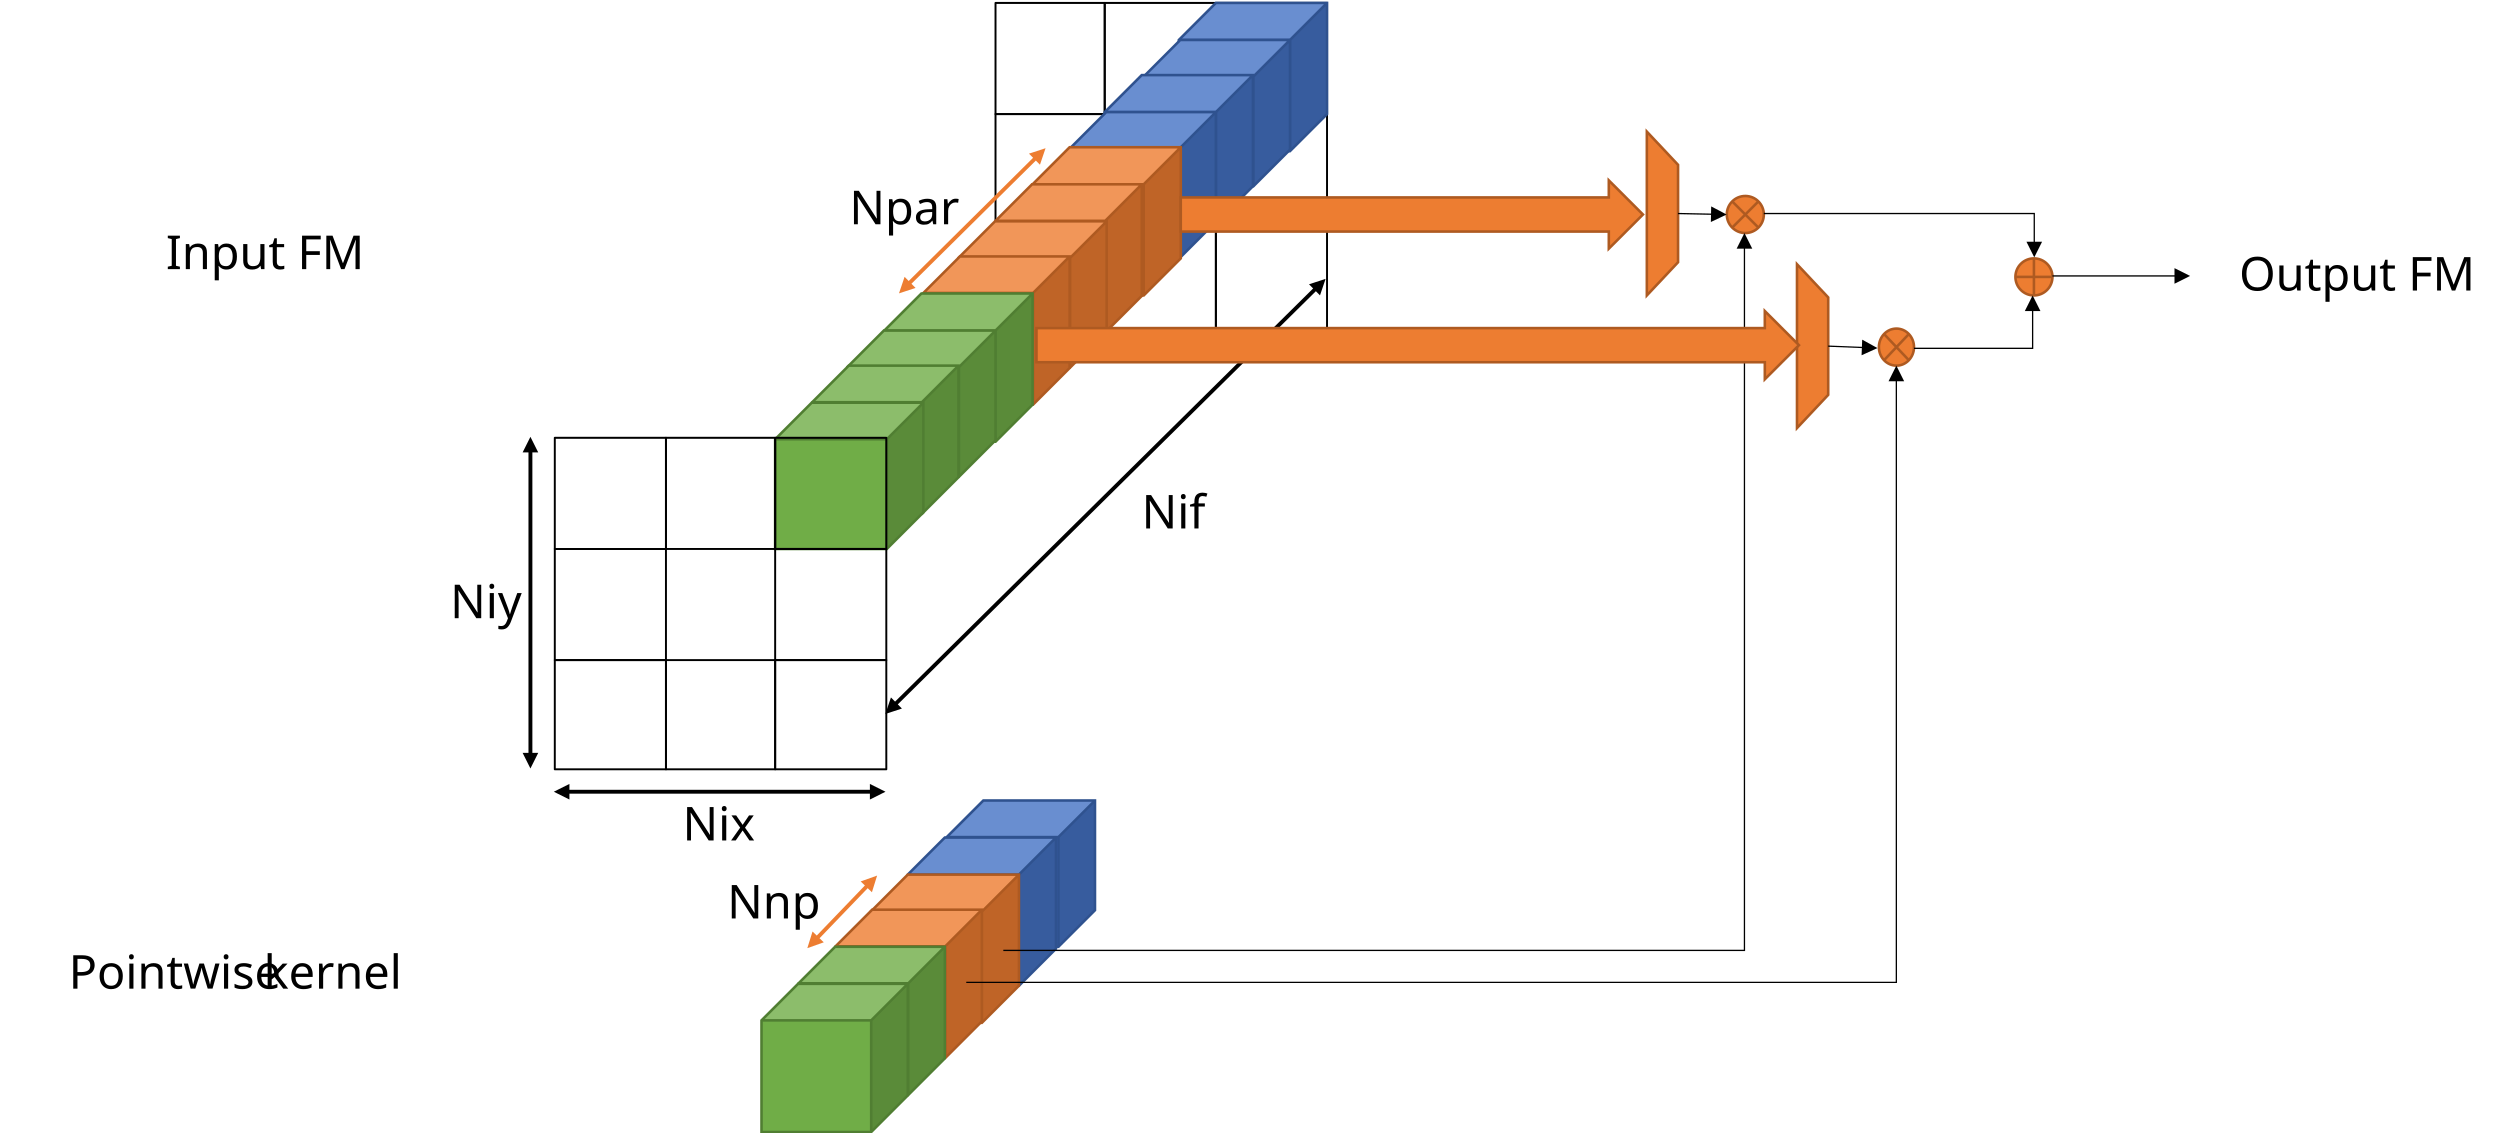
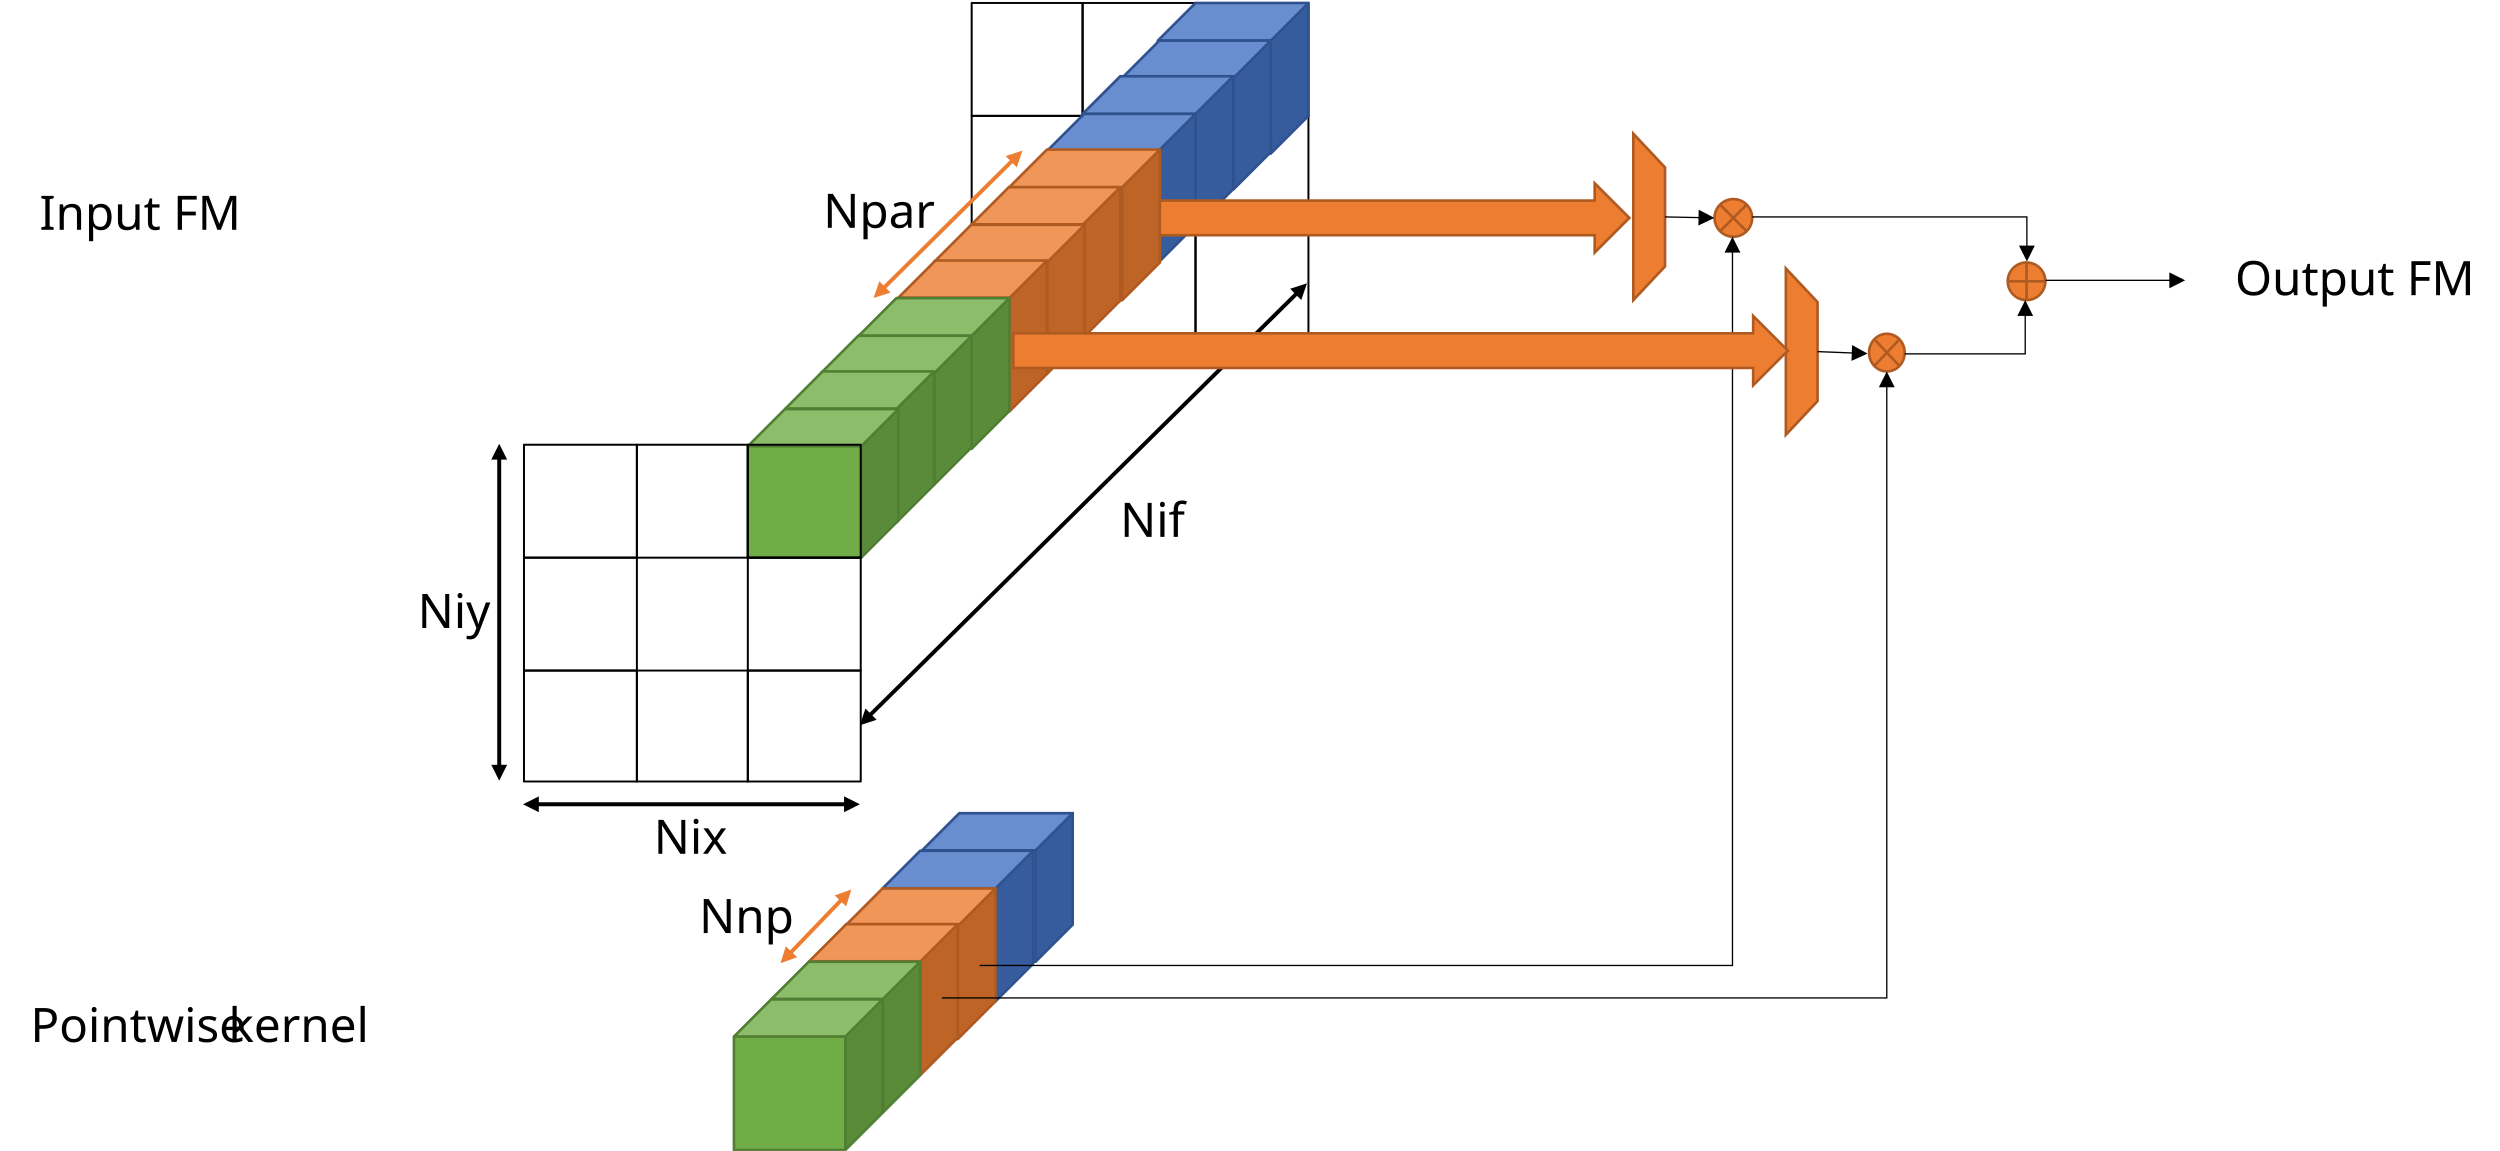
- <svg xmlns="http://www.w3.org/2000/svg" width="1282" height="581" overflow="hidden">
+ <svg xmlns="http://www.w3.org/2000/svg" width="1262" height="581" overflow="hidden">
  <defs>
    <clipPath id="clip0">
-       <path d="M-1 102 1281 102 1281 683-1 683Z" fill-rule="evenodd" clip-rule="evenodd" />
+       <path d="M19 102 1281 102 1281 683 19 683Z" fill-rule="evenodd" clip-rule="evenodd" />
    </clipPath>
  </defs>
-   <g clip-path="url(#clip0)" transform="translate(1 -102)">
+   <g clip-path="url(#clip0)" transform="translate(-19 -102)">
    <rect x="509.5" y="103.5" width="56" height="57" stroke="#000000" stroke-linejoin="round" stroke-miterlimit="10" fill="none" />
    <rect x="565.5" y="103.5" width="57" height="57" stroke="#000000" stroke-linejoin="round" stroke-miterlimit="10" fill="none" />
    <rect x="622.5" y="103.5" width="57" height="57" stroke="#000000" stroke-linejoin="round" stroke-miterlimit="10" fill="none" />
    <rect x="509.5" y="160.5" width="56" height="56" stroke="#000000" stroke-linejoin="round" stroke-miterlimit="10" fill="none" />
    <rect x="565.5" y="160.5" width="57" height="56" stroke="#000000" stroke-linejoin="round" stroke-miterlimit="10" fill="none" />
    <rect x="622.5" y="160.5" width="57" height="56" stroke="#000000" stroke-linejoin="round" stroke-miterlimit="10" fill="none" />
    <rect x="509.5" y="216.5" width="56" height="57" stroke="#000000" stroke-linejoin="round" stroke-miterlimit="10" fill="none" />
    <rect x="565.5" y="216.5" width="57" height="57" stroke="#000000" stroke-linejoin="round" stroke-miterlimit="10" fill="none" />
    <rect x="622.5" y="216.5" width="57" height="57" stroke="#000000" stroke-linejoin="round" stroke-miterlimit="10" fill="none" />
    <rect x="603.5" y="122.5" width="57" height="57" fill="#4472C4" />
    <path d="M660.5 122.5 679.5 103.5 679.5 160.5 660.5 179.5Z" fill="#375C9E" fill-rule="evenodd" />
    <path d="M603.5 122.5 622.5 103.5 679.5 103.5 660.5 122.5Z" fill="#698ED0" fill-rule="evenodd" />
    <path d="M603.5 122.5 622.5 103.5 679.5 103.5 679.5 160.5 660.5 179.5 603.5 179.5ZM603.5 122.5 660.5 122.5 679.5 103.5M660.5 122.5 660.5 179.5" stroke="#2F528F" stroke-width="1.333" stroke-miterlimit="8" fill="none" fill-rule="evenodd" />
    <rect x="585.5" y="141.25" width="56.25" height="56.25" fill="#4472C4" />
    <path d="M641.75 141.25 660.5 122.5 660.5 178.75 641.75 197.5Z" fill="#375C9E" fill-rule="evenodd" />
    <path d="M585.5 141.25 604.25 122.5 660.5 122.5 641.75 141.25Z" fill="#698ED0" fill-rule="evenodd" />
    <path d="M585.5 141.25 604.25 122.5 660.5 122.5 660.5 178.75 641.75 197.5 585.5 197.5ZM585.5 141.25 641.75 141.25 660.5 122.5M641.75 141.25 641.75 197.5" stroke="#2F528F" stroke-width="1.333" stroke-miterlimit="8" fill="none" fill-rule="evenodd" />
    <rect x="565.5" y="159.5" width="57" height="57" fill="#4472C4" />
    <path d="M622.5 159.5 641.5 140.5 641.5 197.5 622.5 216.5Z" fill="#375C9E" fill-rule="evenodd" />
    <path d="M565.5 159.5 584.5 140.5 641.5 140.5 622.5 159.5Z" fill="#698ED0" fill-rule="evenodd" />
    <path d="M565.5 159.5 584.5 140.5 641.5 140.5 641.5 197.5 622.5 216.5 565.5 216.5ZM565.5 159.5 622.5 159.5 641.5 140.5M622.5 159.5 622.5 216.5" stroke="#2F528F" stroke-width="1.333" stroke-miterlimit="8" fill="none" fill-rule="evenodd" />
    <rect x="547.5" y="178.25" width="56.25" height="56.25" fill="#4472C4" />
    <path d="M603.75 178.25 622.5 159.5 622.5 215.75 603.75 234.5Z" fill="#375C9E" fill-rule="evenodd" />
    <path d="M547.5 178.25 566.25 159.5 622.5 159.5 603.75 178.25Z" fill="#698ED0" fill-rule="evenodd" />
    <path d="M547.5 178.25 566.25 159.5 622.5 159.5 622.5 215.75 603.75 234.5 547.5 234.5ZM547.5 178.25 603.75 178.25 622.5 159.5M603.75 178.25 603.75 234.5" stroke="#2F528F" stroke-width="1.333" stroke-miterlimit="8" fill="none" fill-rule="evenodd" />
    <rect x="528.5" y="196.5" width="57" height="57" fill="#ED7D31" />
    <path d="M585.5 196.5 604.5 177.5 604.5 234.5 585.5 253.5Z" fill="#BF6427" fill-rule="evenodd" />
    <path d="M528.5 196.5 547.5 177.5 604.5 177.5 585.5 196.5Z" fill="#F19659" fill-rule="evenodd" />
    <path d="M528.5 196.5 547.5 177.5 604.5 177.5 604.5 234.5 585.5 253.5 528.5 253.5ZM528.5 196.5 585.5 196.5 604.5 177.5M585.5 196.5 585.5 253.5" stroke="#AE5A21" stroke-width="1.333" stroke-miterlimit="8" fill="none" fill-rule="evenodd" />
    <rect x="509.5" y="215.25" width="56.25" height="57.25" fill="#ED7D31" />
    <path d="M565.75 215.25 584.5 196.5 584.5 253.75 565.75 272.5Z" fill="#BF6427" fill-rule="evenodd" />
    <path d="M509.5 215.25 528.25 196.5 584.5 196.5 565.75 215.25Z" fill="#F19659" fill-rule="evenodd" />
    <path d="M509.5 215.25 528.25 196.5 584.5 196.5 584.5 253.75 565.75 272.5 509.5 272.5ZM509.5 215.25 565.75 215.25 584.5 196.5M565.75 215.25 565.75 272.5" stroke="#AE5A21" stroke-width="1.333" stroke-miterlimit="8" fill="none" fill-rule="evenodd" />
    <rect x="490.5" y="234.25" width="57.25" height="56.25" fill="#ED7D31" />
    <path d="M547.75 234.25 566.5 215.5 566.5 271.75 547.75 290.5Z" fill="#BF6427" fill-rule="evenodd" />
    <path d="M490.5 234.25 509.25 215.5 566.5 215.5 547.75 234.25Z" fill="#F19659" fill-rule="evenodd" />
    <path d="M490.5 234.25 509.25 215.5 566.5 215.5 566.5 271.75 547.75 290.5 490.5 290.5ZM490.5 234.25 547.75 234.25 566.5 215.5M547.75 234.25 547.75 290.5" stroke="#AE5A21" stroke-width="1.333" stroke-miterlimit="8" fill="none" fill-rule="evenodd" />
    <rect x="472.5" y="252.25" width="56.25" height="57.25" fill="#ED7D31" />
    <path d="M528.75 252.25 547.5 233.5 547.5 290.75 528.75 309.5Z" fill="#BF6427" fill-rule="evenodd" />
    <path d="M472.5 252.25 491.25 233.5 547.5 233.5 528.75 252.25Z" fill="#F19659" fill-rule="evenodd" />
    <path d="M472.5 252.25 491.25 233.5 547.5 233.5 547.5 290.75 528.75 309.5 472.5 309.5ZM472.5 252.25 528.75 252.25 547.5 233.5M528.75 252.25 528.75 309.5" stroke="#AE5A21" stroke-width="1.333" stroke-miterlimit="8" fill="none" fill-rule="evenodd" />
    <rect x="452.5" y="271.5" width="57" height="57" fill="#70AD47" />
    <path d="M509.5 271.5 528.5 252.5 528.5 309.5 509.5 328.5Z" fill="#5A8B39" fill-rule="evenodd" />
    <path d="M452.5 271.5 471.5 252.5 528.5 252.5 509.5 271.5Z" fill="#8CBD6B" fill-rule="evenodd" />
    <path d="M452.5 271.5 471.5 252.5 528.5 252.5 528.5 309.5 509.5 328.5 452.5 328.5ZM452.5 271.5 509.5 271.5 528.5 252.5M509.5 271.5 509.5 328.5" stroke="#507E32" stroke-width="1.333" stroke-miterlimit="8" fill="none" fill-rule="evenodd" />
    <rect x="433.5" y="290.25" width="57.25" height="56.25" fill="#70AD47" />
    <path d="M490.75 290.25 509.5 271.5 509.5 327.75 490.75 346.5Z" fill="#5A8B39" fill-rule="evenodd" />
    <path d="M433.5 290.25 452.25 271.5 509.5 271.5 490.75 290.25Z" fill="#8CBD6B" fill-rule="evenodd" />
    <path d="M433.5 290.25 452.25 271.5 509.5 271.5 509.5 327.75 490.75 346.5 433.5 346.5ZM433.5 290.25 490.75 290.25 509.5 271.5M490.75 290.25 490.75 346.5" stroke="#507E32" stroke-width="1.333" stroke-miterlimit="8" fill="none" fill-rule="evenodd" />
    <rect x="415.5" y="308.25" width="56.25" height="57.25" fill="#70AD47" />
    <path d="M471.75 308.25 490.5 289.5 490.5 346.75 471.75 365.5Z" fill="#5A8B39" fill-rule="evenodd" />
    <path d="M415.5 308.25 434.25 289.5 490.5 289.5 471.75 308.25Z" fill="#8CBD6B" fill-rule="evenodd" />
    <path d="M415.5 308.25 434.25 289.5 490.5 289.5 490.5 346.75 471.75 365.5 415.5 365.5ZM415.5 308.25 471.75 308.25 490.5 289.5M471.75 308.25 471.75 365.5" stroke="#507E32" stroke-width="1.333" stroke-miterlimit="8" fill="none" fill-rule="evenodd" />
    <rect x="396.5" y="327.25" width="57.25" height="56.25" fill="#70AD47" />
    <path d="M453.75 327.25 472.5 308.5 472.5 364.75 453.75 383.5Z" fill="#5A8B39" fill-rule="evenodd" />
    <path d="M396.5 327.25 415.25 308.5 472.5 308.5 453.75 327.25Z" fill="#8CBD6B" fill-rule="evenodd" />
    <path d="M396.5 327.25 415.25 308.5 472.5 308.5 472.5 364.75 453.75 383.5 396.5 383.5ZM396.5 327.25 453.75 327.25 472.5 308.5M453.75 327.25 453.75 383.5" stroke="#507E32" stroke-width="1.333" stroke-miterlimit="8" fill="none" fill-rule="evenodd" />
    <rect x="283.5" y="326.5" width="57" height="57" stroke="#000000" stroke-linejoin="round" stroke-miterlimit="10" fill="none" />
    <rect x="340.5" y="326.5" width="56" height="57" stroke="#000000" stroke-linejoin="round" stroke-miterlimit="10" fill="none" />
    <rect x="283.5" y="383.5" width="57" height="57" stroke="#000000" stroke-linejoin="round" stroke-miterlimit="10" fill="none" />
    <rect x="396.5" y="383.5" width="57" height="57" stroke="#000000" stroke-linejoin="round" stroke-miterlimit="10" fill="none" />
    <rect x="340.5" y="440.5" width="56" height="56" stroke="#000000" stroke-linejoin="round" stroke-miterlimit="10" fill="none" />
    <rect x="396.5" y="440.5" width="57" height="56" stroke="#000000" stroke-linejoin="round" stroke-miterlimit="10" fill="none" />
    <rect x="283.5" y="440.5" width="57" height="56" stroke="#000000" stroke-linejoin="round" stroke-miterlimit="10" fill="none" />
    <rect x="396.5" y="326.5" width="57" height="57" stroke="#000000" stroke-linejoin="round" stroke-miterlimit="10" fill="none" />
    <path d="M5.444 3.974 221.728 217.723 220.322 219.146 4.038 5.397ZM2.878 8.468 0 0 8.502 2.778ZM222.889 214.653 225.767 223.121 217.266 220.343Z" transform="matrix(1 0 0 -1 453 468.121)" />
    <text font-family="Calibri,Calibri_MSFontService,sans-serif" font-weight="400" font-size="24" transform="translate(584.441 373)">Nif</text>
    <path d="M289.667 507 446.412 507 446.412 509 289.667 509ZM291 512 283 508 291 504ZM445.079 504 453.079 508 445.079 512Z" />
    <text font-family="Calibri,Calibri_MSFontService,sans-serif" font-weight="400" font-size="24" transform="translate(349.029 533)">Nix</text>
    <path d="M272 332.667 272 489.412 270 489.412 270 332.667ZM267 334 271 326 275 334ZM275 488.079 271 496.079 267 488.079Z" />
    <text font-family="Calibri,Calibri_MSFontService,sans-serif" font-weight="400" font-size="24" transform="translate(229.86 419)">Niy</text>
    <rect x="484.5" y="531.25" width="57.25" height="56.25" fill="#4472C4" />
    <path d="M541.75 531.25 560.5 512.5 560.5 568.75 541.75 587.5Z" fill="#375C9E" fill-rule="evenodd" />
    <path d="M484.5 531.25 503.25 512.5 560.5 512.5 541.75 531.25Z" fill="#698ED0" fill-rule="evenodd" />
    <path d="M484.5 531.25 503.25 512.5 560.5 512.5 560.5 568.75 541.75 587.5 484.5 587.5ZM484.5 531.25 541.75 531.25 560.5 512.5M541.75 531.25 541.75 587.5" stroke="#2F528F" stroke-width="1.333" stroke-miterlimit="8" fill="none" fill-rule="evenodd" />
    <rect x="464.5" y="550.5" width="57" height="57" fill="#4472C4" />
    <path d="M521.5 550.5 540.5 531.5 540.5 588.5 521.5 607.5Z" fill="#375C9E" fill-rule="evenodd" />
    <path d="M464.5 550.5 483.5 531.5 540.5 531.5 521.5 550.5Z" fill="#698ED0" fill-rule="evenodd" />
    <path d="M464.5 550.5 483.5 531.5 540.5 531.5 540.5 588.5 521.5 607.5 464.5 607.5ZM464.5 550.5 521.5 550.5 540.5 531.5M521.5 550.5 521.5 607.5" stroke="#2F528F" stroke-width="1.333" stroke-miterlimit="8" fill="none" fill-rule="evenodd" />
    <rect x="445.5" y="569.5" width="57" height="57" fill="#ED7D31" />
    <path d="M502.5 569.5 521.5 550.5 521.5 607.5 502.5 626.5Z" fill="#BF6427" fill-rule="evenodd" />
    <path d="M445.5 569.5 464.5 550.5 521.5 550.5 502.5 569.5Z" fill="#F19659" fill-rule="evenodd" />
    <path d="M445.5 569.5 464.5 550.5 521.5 550.5 521.5 607.5 502.5 626.5 445.5 626.5ZM445.5 569.5 502.5 569.5 521.5 550.5M502.5 569.5 502.5 626.5" stroke="#AE5A21" stroke-width="1.333" stroke-miterlimit="8" fill="none" fill-rule="evenodd" />
    <rect x="427.5" y="587.25" width="56.25" height="57.25" fill="#ED7D31" />
    <path d="M483.75 587.25 502.5 568.5 502.5 625.75 483.75 644.5Z" fill="#BF6427" fill-rule="evenodd" />
    <path d="M427.5 587.25 446.25 568.5 502.5 568.5 483.75 587.25Z" fill="#F19659" fill-rule="evenodd" />
    <path d="M427.5 587.25 446.25 568.5 502.5 568.5 502.5 625.75 483.75 644.5 427.5 644.5ZM427.5 587.25 483.75 587.25 502.5 568.5M483.75 587.25 483.75 644.5" stroke="#AE5A21" stroke-width="1.333" stroke-miterlimit="8" fill="none" fill-rule="evenodd" />
    <rect x="408.5" y="606.25" width="56.25" height="57.25" fill="#70AD47" />
    <path d="M464.75 606.25 483.5 587.5 483.5 644.75 464.75 663.5Z" fill="#5A8B39" fill-rule="evenodd" />
    <path d="M408.5 606.25 427.25 587.5 483.5 587.5 464.75 606.25Z" fill="#8CBD6B" fill-rule="evenodd" />
    <path d="M408.5 606.25 427.25 587.5 483.5 587.5 483.5 644.75 464.75 663.5 408.5 663.5ZM408.5 606.25 464.75 606.25 483.5 587.5M464.75 606.25 464.75 663.5" stroke="#507E32" stroke-width="1.333" stroke-miterlimit="8" fill="none" fill-rule="evenodd" />
    <rect x="389.5" y="625.25" width="56.25" height="57.25" fill="#70AD47" />
    <path d="M445.75 625.25 464.5 606.5 464.5 663.75 445.75 682.5Z" fill="#5A8B39" fill-rule="evenodd" />
    <path d="M389.5 625.25 408.25 606.5 464.5 606.5 445.75 625.25Z" fill="#8CBD6B" fill-rule="evenodd" />
    <path d="M389.5 625.25 408.25 606.5 464.5 606.5 464.5 663.75 445.75 682.5 389.5 682.5ZM389.5 625.25 445.75 625.25 464.5 606.5M445.75 625.25 445.75 682.5" stroke="#507E32" stroke-width="1.333" stroke-miterlimit="8" fill="none" fill-rule="evenodd" />
-     <text font-family="Calibri,Calibri_MSFontService,sans-serif" font-weight="400" font-size="24" transform="translate(84.0952 240)">Input FM</text>
+     <text font-family="Calibri,Calibri_MSFontService,sans-serif" font-weight="400" font-size="24" transform="translate(38.9174 218)">Input FM</text>
    <path d="M5.44 3.981 71.127 69.034 69.72 70.455 4.033 5.402ZM2.869 8.471 0 0 8.499 2.787ZM72.291 65.965 75.16 74.436 66.661 71.649Z" fill="#ED7D31" transform="matrix(1 0 0 -1 460 252.436)" />
    <text font-family="Calibri,Calibri_MSFontService,sans-serif" font-weight="400" font-size="24" transform="translate(434.586 217)">Npar</text>
    <path d="M843.5 169.5 859.5 186.52 859.5 236.48 843.5 253.5Z" stroke="#AE5A21" stroke-width="1.333" stroke-miterlimit="8" fill="#ED7D31" fill-rule="evenodd" />
    <path d="M604.5 203.25 824 203.25 824 194.5 841.5 212 824 229.5 824 220.75 604.5 220.75Z" stroke="#AE5A21" stroke-width="1.333" stroke-miterlimit="8" fill="#ED7D31" fill-rule="evenodd" />
    <path d="M920.5 237.5 936.5 254.52 936.5 304.48 920.5 321.5Z" stroke="#AE5A21" stroke-width="1.333" stroke-miterlimit="8" fill="#ED7D31" fill-rule="evenodd" />
    <path d="M884.5 212C884.5 206.753 888.753 202.5 894 202.5 899.247 202.5 903.5 206.753 903.5 212 903.5 217.247 899.247 221.5 894 221.5 888.753 221.5 884.5 217.247 884.5 212Z" fill="#ED7D31" fill-rule="evenodd" />
    <path d="M887.283 205.283 900.718 218.718M900.718 205.283 887.283 218.718" stroke="#AE5A21" stroke-width="1.333" stroke-miterlimit="8" fill="none" fill-rule="evenodd" />
    <path d="M884.5 212C884.5 206.753 888.753 202.5 894 202.5 899.247 202.5 903.5 206.753 903.5 212 903.5 217.247 899.247 221.5 894 221.5 888.753 221.5 884.5 217.247 884.5 212Z" stroke="#AE5A21" stroke-width="1.333" stroke-miterlimit="8" fill="none" fill-rule="evenodd" />
    <path d="M859.507 211.167 877.75 211.537 877.737 212.204 859.493 211.833ZM876.492 207.844 884.409 212.006 876.329 215.842Z" />
    <path d="M962.5 280C962.5 274.753 966.529 270.5 971.5 270.5 976.471 270.5 980.5 274.753 980.5 280 980.5 285.247 976.471 289.5 971.5 289.5 966.529 289.5 962.5 285.247 962.5 280Z" fill="#ED7D31" fill-rule="evenodd" />
    <path d="M965.136 273.283 977.864 286.718M977.864 273.283 965.136 286.718" stroke="#AE5A21" stroke-width="1.333" stroke-miterlimit="8" fill="none" fill-rule="evenodd" />
    <path d="M962.5 280C962.5 274.753 966.529 270.5 971.5 270.5 976.471 270.5 980.5 274.753 980.5 280 980.5 285.247 976.471 289.5 971.5 289.5 966.529 289.5 962.5 285.247 962.5 280Z" stroke="#AE5A21" stroke-width="1.333" stroke-miterlimit="8" fill="none" fill-rule="evenodd" />
    <path d="M936.513 279.167 955.12 279.898 955.093 280.565 936.487 279.833ZM953.931 276.182 961.768 280.493 953.617 284.176Z" />
    <path d="M1032.5 244C1032.5 238.753 1036.75 234.5 1042 234.5 1047.25 234.5 1051.5 238.753 1051.5 244 1051.5 249.247 1047.25 253.5 1042 253.5 1036.75 253.5 1032.5 249.247 1032.5 244Z" fill="#ED7D31" fill-rule="evenodd" />
    <path d="M1042 234.5 1042 253.5M1032.5 244 1051.5 244" stroke="#AE5A21" stroke-width="1.333" stroke-miterlimit="8" fill="none" fill-rule="evenodd" />
    <path d="M1032.5 244C1032.5 238.753 1036.75 234.5 1042 234.5 1047.25 234.5 1051.5 238.753 1051.5 244 1051.5 249.247 1047.25 253.5 1042 253.5 1036.75 253.5 1032.5 249.247 1032.5 244Z" stroke="#AE5A21" stroke-width="1.333" stroke-miterlimit="8" fill="none" fill-rule="evenodd" />
    <path d="M0-0.333 61.162-0.333 61.162 20.457 60.495 20.457 60.495 0 60.828 0.333 0 0.333ZM64.829 19.124 60.828 27.124 56.828 19.124Z" transform="matrix(1 0 0 -1 980.5 280.624)" />
    <path d="M903.5 211.167 1042.5 211.167 1042.5 227.308 1041.84 227.308 1041.84 211.5 1042.17 211.833 903.5 211.833ZM1046.17 225.975 1042.17 233.975 1038.17 225.975Z" />
    <path d="M0-0.333 477.279-0.333 477.279 309.591 476.612 309.591 476.612 0 476.946 0.333 0 0.333ZM480.946 308.258 476.946 316.258 472.946 308.258Z" transform="matrix(1 0 0 -1 494.5 605.758)" />
    <path d="M0-0.333 380.387-0.333 380.387 361.2 379.72 361.2 379.72 0 380.053 0.333 0 0.333ZM384.053 359.867 380.053 367.867 376.053 359.867Z" transform="matrix(1 0 0 -1 513.5 589.367)" />
    <path d="M1051.5 243.167 1115.42 243.167 1115.42 243.833 1051.5 243.833ZM1114.08 239.5 1122.08 243.5 1114.08 247.5Z" />
-     <text font-family="Calibri,Calibri_MSFontService,sans-serif" font-weight="400" font-size="24" transform="translate(34.2366 609)">Pointwise<tspan x="99.967" y="0">kernel</tspan>
-       <tspan x="1112.98" y="-358">Output FM</tspan>
+     <text font-family="Calibri,Calibri_MSFontService,sans-serif" font-weight="400" font-size="24" transform="translate(34.3773 628)">Pointwise<tspan x="99.967" y="0">kernel</tspan>
+       <tspan x="1112.84" y="-377">Output FM</tspan>
    </text>
    <path d="M5.341 4.113 31.882 31.719 30.44 33.105 3.9 5.499ZM2.661 8.539 0 0 8.428 2.995ZM33.121 28.679 35.782 37.218 27.354 34.223Z" fill="#ED7D31" transform="matrix(1 0 0 -1 413 588.218)" />
    <text font-family="Calibri,Calibri_MSFontService,sans-serif" font-weight="400" font-size="24" transform="translate(371.925 573)">Nnp</text>
    <path d="M530.5 270.25 904 270.25 904 261.5 921.5 279 904 296.5 904 287.75 530.5 287.75Z" stroke="#AE5A21" stroke-width="1.333" stroke-miterlimit="8" fill="#ED7D31" fill-rule="evenodd" />
  </g>
</svg>
